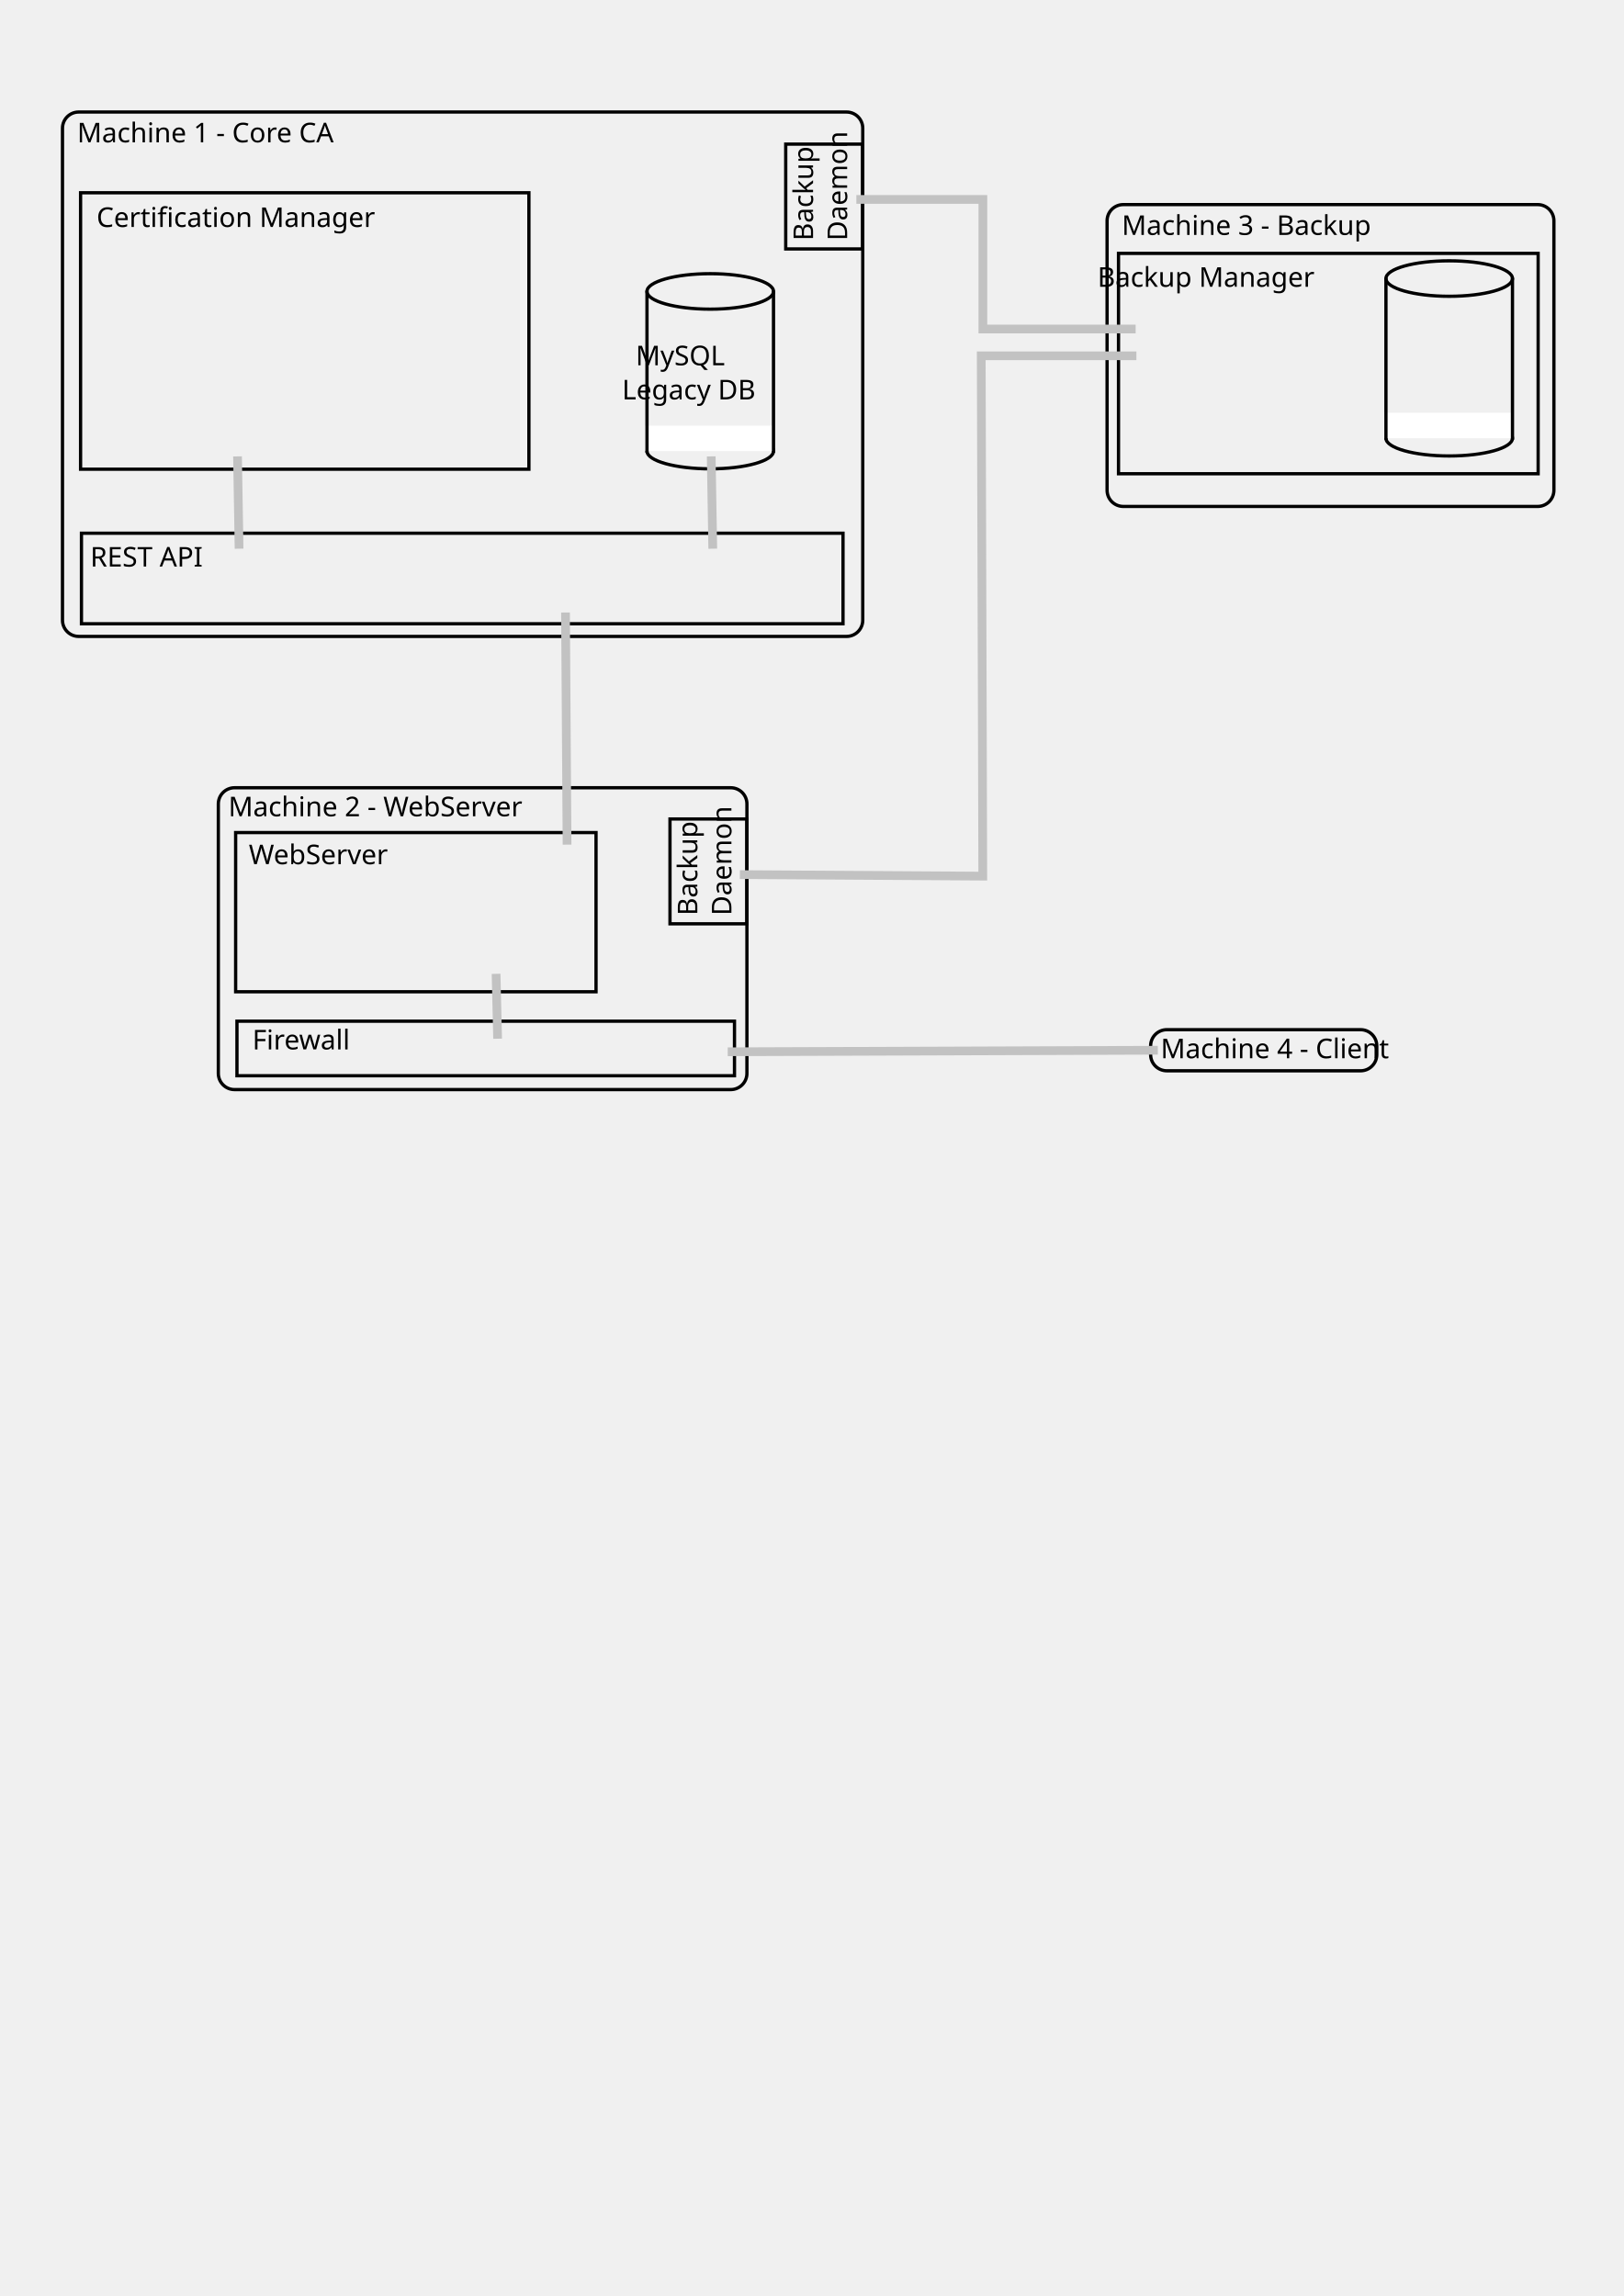
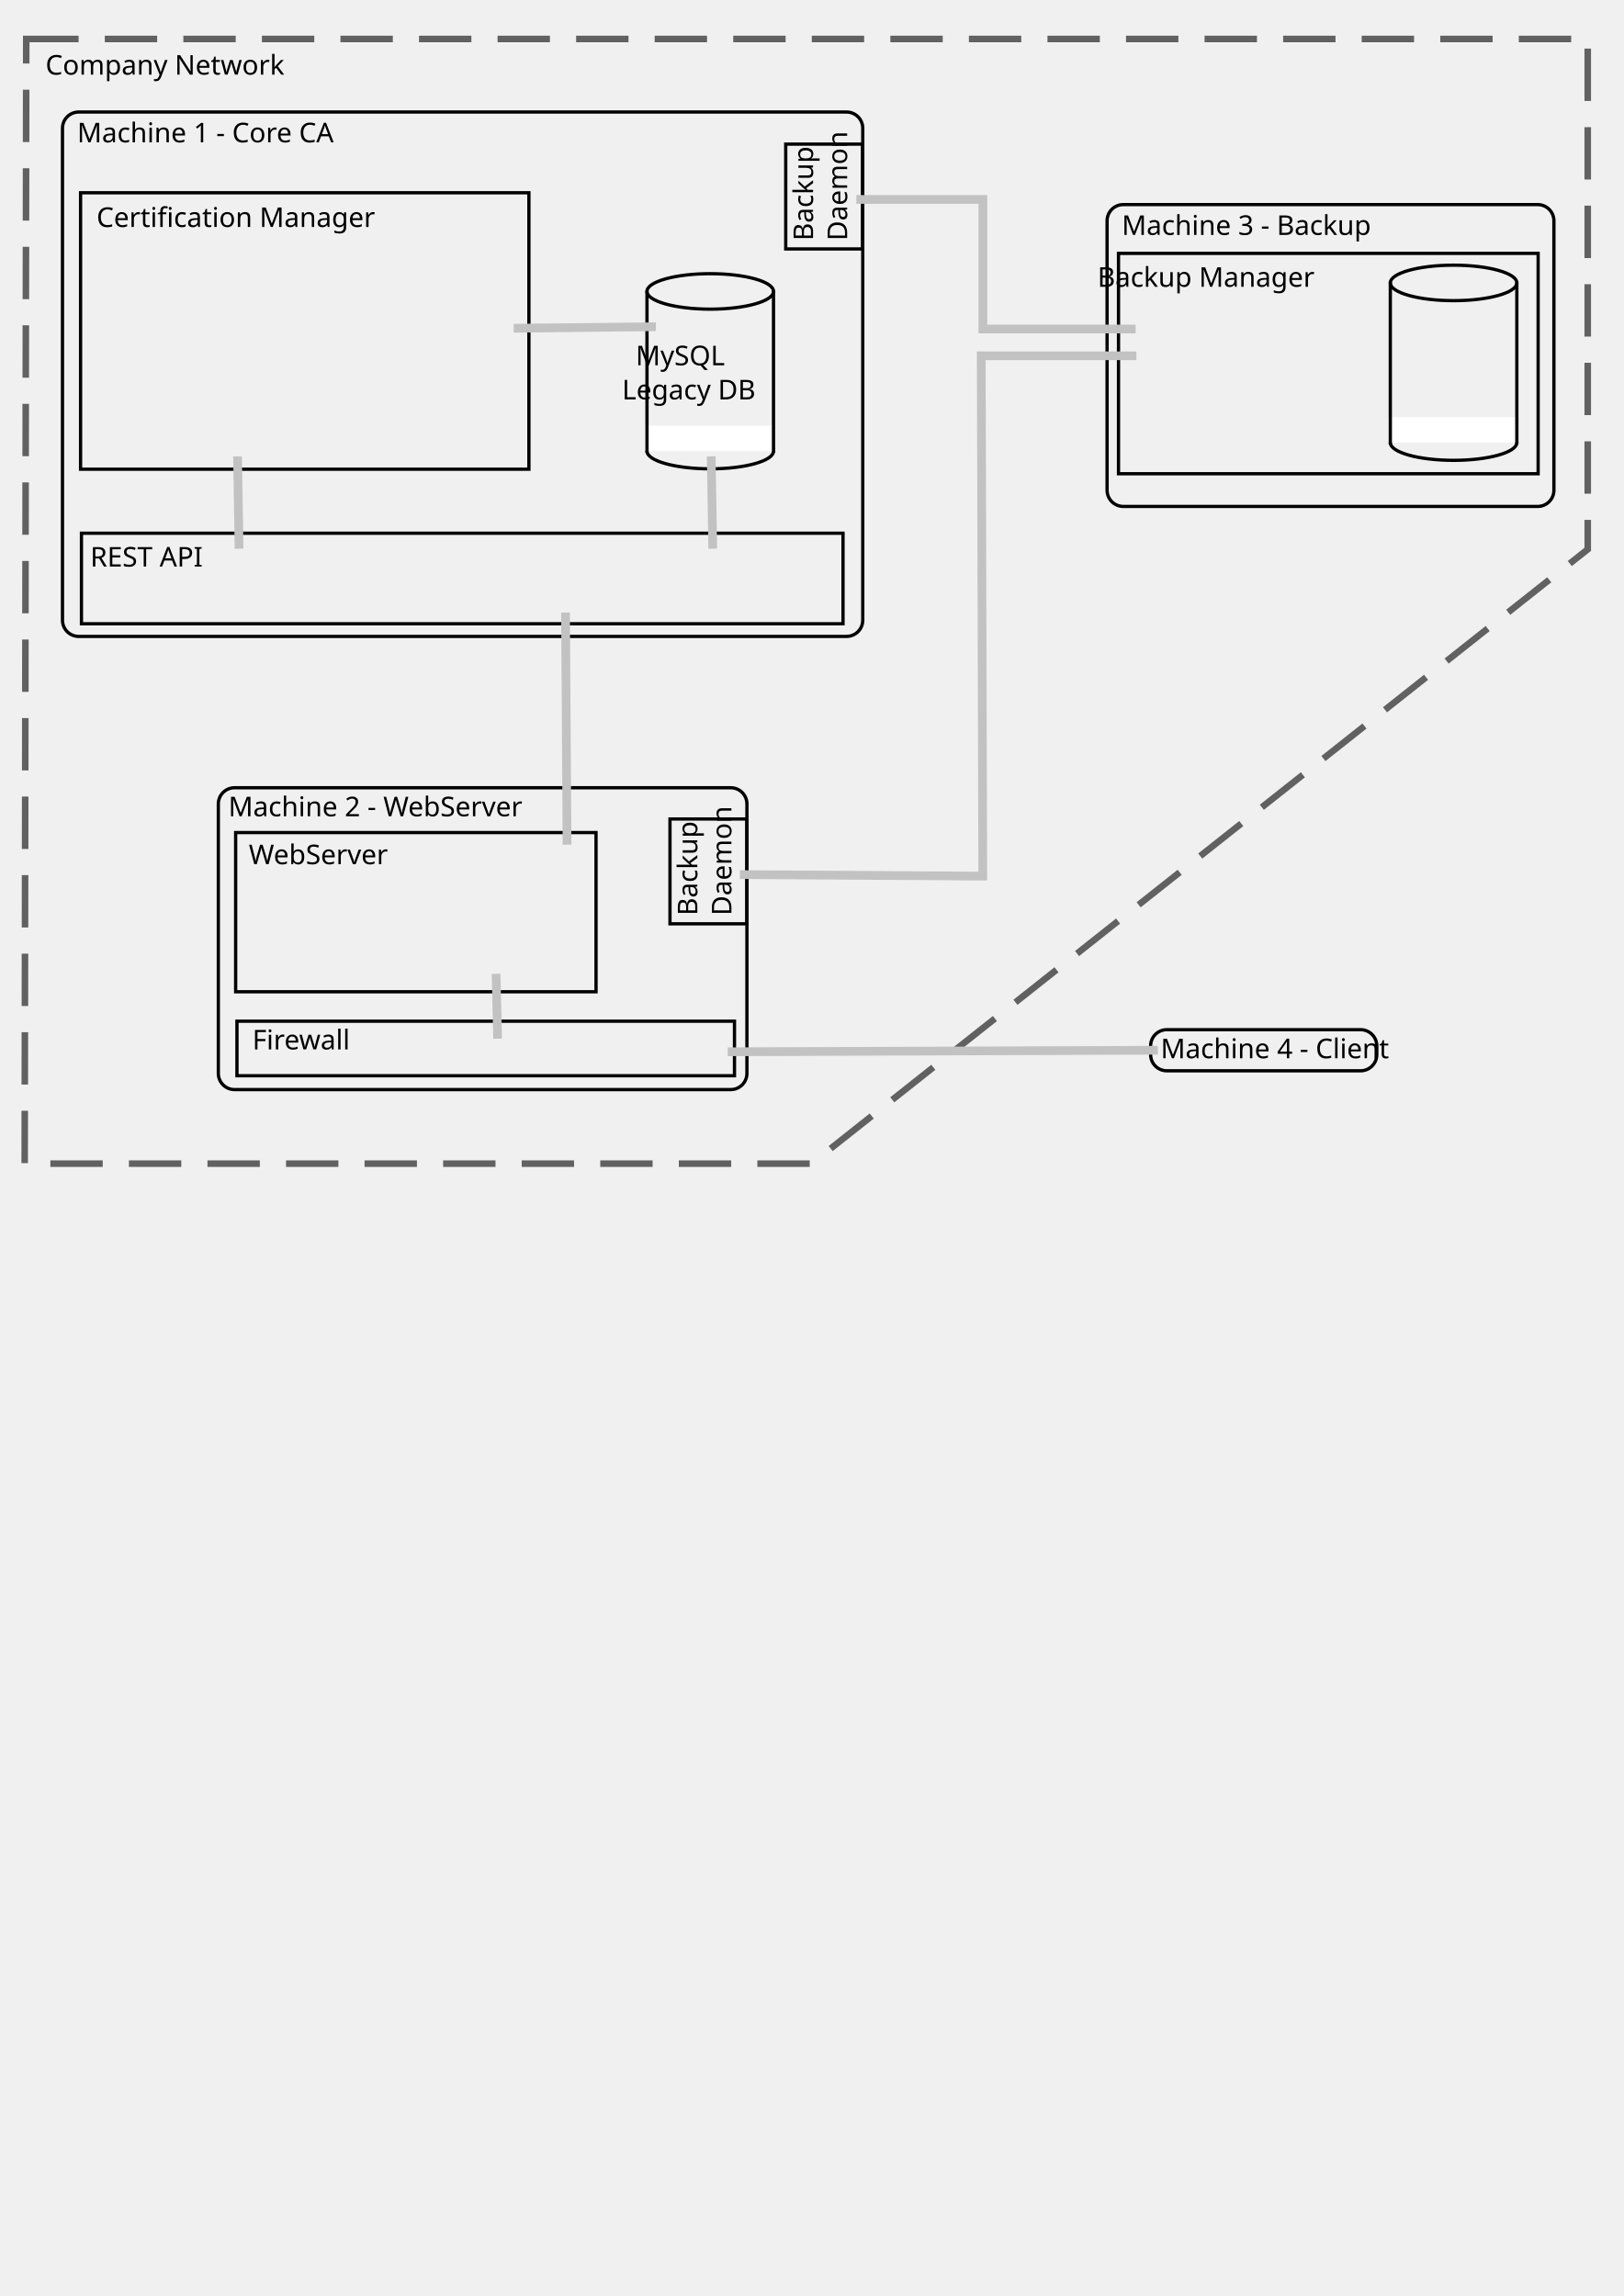
<svg xmlns="http://www.w3.org/2000/svg" xmlns:ns1="http://www.openswatchbook.org/uri/2009/osb" width="210mm" height="297mm" viewBox="0 0 744.094 1052.362" id="svg2" version="1.1">
  <defs id="defs4">
    <linearGradient id="linearGradient6269" ns1:paint="solid">
      <stop style="stop-color:#edcdcd;stop-opacity:0.667;" offset="0" id="stop6271" />
    </linearGradient>
  </defs>
  <g id="layer1">
    <rect style="fill:none;fill-rule:evenodd;stroke:#000000;stroke-width:1.5;stroke-linecap:butt;stroke-linejoin:round;stroke-miterlimit:4;stroke-dasharray:none;stroke-opacity:1" id="rect4136" width="366.74" height="240.346" x="28.635" y="51.349" ry="7.423" rx="7.423" />
    <text xml:space="preserve" style="font-style:normal;font-variant:normal;font-weight:normal;font-stretch:normal;font-size:15px;line-height:125%;font-family:'TeX Gyre Termes Math';-inkscape-font-specification:'TeX Gyre Termes Math, Normal';text-align:start;letter-spacing:0px;word-spacing:0px;writing-mode:lr-tb;text-anchor:start;fill:#000000;fill-opacity:1;stroke:none;stroke-width:1px;stroke-linecap:butt;stroke-linejoin:miter;stroke-opacity:1" x="35.355" y="65.241" id="text4215">
      <tspan id="tspan4217" x="35.355" y="65.241" style="font-style:normal;font-variant:normal;font-weight:normal;font-stretch:normal;font-size:12.5px;line-height:125%;font-family:'TeX Gyre Termes Math';-inkscape-font-specification:'TeX Gyre Termes Math, Normal';text-align:start;writing-mode:lr-tb;text-anchor:start">Machine 1 - Core CA</tspan>
    </text>
    <rect rx="7.423" ry="7.423" y="361.061" x="100.053" height="138.346" width="242.24" id="rect4327" style="fill:none;fill-rule:evenodd;stroke:#000000;stroke-width:1.5;stroke-linecap:butt;stroke-linejoin:round;stroke-miterlimit:4;stroke-dasharray:none;stroke-opacity:1" />
    <text id="text4329" y="374.143" x="104.652" style="font-style:normal;font-variant:normal;font-weight:normal;font-stretch:normal;font-size:15px;line-height:125%;font-family:'TeX Gyre Termes Math';-inkscape-font-specification:'TeX Gyre Termes Math, Normal';text-align:start;letter-spacing:0px;word-spacing:0px;writing-mode:lr-tb;text-anchor:start;fill:#000000;fill-opacity:1;stroke:none;stroke-width:1px;stroke-linecap:butt;stroke-linejoin:miter;stroke-opacity:1" xml:space="preserve">
      <tspan style="font-style:normal;font-variant:normal;font-weight:normal;font-stretch:normal;font-size:12.5px;line-height:125%;font-family:'TeX Gyre Termes Math';-inkscape-font-specification:'TeX Gyre Termes Math, Normal';text-align:start;writing-mode:lr-tb;text-anchor:start" y="374.143" x="104.652" id="tspan4333">Machine 2 - WebServer</tspan>
    </text>
    <rect rx="7.423" ry="7.423" y="93.775" x="507.346" height="138.346" width="204.764" id="rect4337" style="fill:none;fill-rule:evenodd;stroke:#000000;stroke-width:1.5;stroke-linecap:butt;stroke-linejoin:round;stroke-miterlimit:4;stroke-dasharray:none;stroke-opacity:1" />
    <text id="text4339" y="107.668" x="514.067" style="font-style:normal;font-variant:normal;font-weight:normal;font-stretch:normal;font-size:15px;line-height:125%;font-family:'TeX Gyre Termes Math';-inkscape-font-specification:'TeX Gyre Termes Math, Normal';text-align:start;letter-spacing:0px;word-spacing:0px;writing-mode:lr-tb;text-anchor:start;fill:#000000;fill-opacity:1;stroke:none;stroke-width:1px;stroke-linecap:butt;stroke-linejoin:miter;stroke-opacity:1" xml:space="preserve">
      <tspan style="font-style:normal;font-variant:normal;font-weight:normal;font-stretch:normal;font-size:12.5px;line-height:125%;font-family:'TeX Gyre Termes Math';-inkscape-font-specification:'TeX Gyre Termes Math, Normal';text-align:start;writing-mode:lr-tb;text-anchor:start" y="107.668" x="514.067" id="tspan4343">Machine 3 - Backup</tspan>
    </text>
    <text xml:space="preserve" style="font-style:normal;font-variant:normal;font-weight:normal;font-stretch:normal;font-size:15px;line-height:125%;font-family:'TeX Gyre Termes Math';-inkscape-font-specification:'TeX Gyre Termes Math, Normal';text-align:start;letter-spacing:0px;word-spacing:0px;writing-mode:lr-tb;text-anchor:start;fill:#000000;fill-opacity:1;stroke:none;stroke-width:1px;stroke-linecap:butt;stroke-linejoin:miter;stroke-opacity:1" x="41.355" y="259.678" id="text4426">
      <tspan id="tspan4428" x="41.355" y="259.678" style="font-style:normal;font-variant:normal;font-weight:normal;font-stretch:normal;font-size:12.5px;line-height:125%;font-family:'TeX Gyre Termes Math';-inkscape-font-specification:'TeX Gyre Termes Math, Normal';text-align:start;writing-mode:lr-tb;text-anchor:start">REST API</tspan>
    </text>
    <text xml:space="preserve" style="font-style:normal;font-variant:normal;font-weight:normal;font-stretch:normal;font-size:15px;line-height:125%;font-family:'TeX Gyre Termes Math';-inkscape-font-specification:'TeX Gyre Termes Math, Normal';text-align:start;letter-spacing:0px;word-spacing:0px;writing-mode:lr-tb;text-anchor:start;fill:#000000;fill-opacity:1;stroke:none;stroke-width:1px;stroke-linecap:butt;stroke-linejoin:miter;stroke-opacity:1" x="325.401" y="167.424" id="text4426-4">
      <tspan id="tspan4428-4" x="325.401" y="167.424" style="font-style:normal;font-variant:normal;font-weight:normal;font-stretch:normal;font-size:12.5px;line-height:125%;font-family:'TeX Gyre Termes Math';-inkscape-font-specification:'TeX Gyre Termes Math, Normal';text-align:center;writing-mode:lr-tb;text-anchor:middle">MySQL</tspan>
      <tspan x="325.401" y="183.049" style="font-style:normal;font-variant:normal;font-weight:normal;font-stretch:normal;font-size:12.5px;line-height:125%;font-family:'TeX Gyre Termes Math';-inkscape-font-specification:'TeX Gyre Termes Math, Normal';text-align:center;writing-mode:lr-tb;text-anchor:middle" id="tspan4448">Legacy DB</tspan>
    </text>
    <text xml:space="preserve" style="font-style:normal;font-variant:normal;font-weight:normal;font-stretch:normal;font-size:15px;line-height:125%;font-family:'TeX Gyre Termes Math';-inkscape-font-specification:'TeX Gyre Termes Math, Normal';text-align:start;letter-spacing:0px;word-spacing:0px;writing-mode:lr-tb;text-anchor:start;fill:#000000;fill-opacity:1;stroke:none;stroke-width:1px;stroke-linecap:butt;stroke-linejoin:miter;stroke-opacity:1" x="562.43" y="131.437" id="text4426-4-3">
      <tspan x="562.43" y="131.437" style="font-style:normal;font-variant:normal;font-weight:normal;font-stretch:normal;font-size:12.5px;line-height:125%;font-family:'TeX Gyre Termes Math';-inkscape-font-specification:'TeX Gyre Termes Math, Normal';text-align:center;writing-mode:lr-tb;text-anchor:middle" id="tspan4448-1">Backup Manager</tspan>
    </text>
    <text id="text4329-9" y="480.993" x="115.647" style="font-style:normal;font-variant:normal;font-weight:normal;font-stretch:normal;font-size:15px;line-height:125%;font-family:'TeX Gyre Termes Math';-inkscape-font-specification:'TeX Gyre Termes Math, Normal';text-align:start;letter-spacing:0px;word-spacing:0px;writing-mode:lr-tb;text-anchor:start;fill:#000000;fill-opacity:1;stroke:none;stroke-width:1px;stroke-linecap:butt;stroke-linejoin:miter;stroke-opacity:1" xml:space="preserve">
      <tspan style="font-style:normal;font-variant:normal;font-weight:normal;font-stretch:normal;font-size:12.5px;line-height:125%;font-family:'TeX Gyre Termes Math';-inkscape-font-specification:'TeX Gyre Termes Math, Normal';text-align:start;writing-mode:lr-tb;text-anchor:start" y="480.993" x="115.647" id="tspan4333-6">Firewall</tspan>
    </text>
    <rect rx="7.423" ry="7.423" y="471.951" x="527.297" height="18.845" width="103.647" id="rect4327-8" style="fill:none;fill-rule:evenodd;stroke:#000000;stroke-width:1.5;stroke-linecap:butt;stroke-linejoin:round;stroke-miterlimit:4;stroke-dasharray:none;stroke-opacity:1" />
    <text id="text4329-3" y="485.032" x="531.896" style="font-style:normal;font-variant:normal;font-weight:normal;font-stretch:normal;font-size:15px;line-height:125%;font-family:'TeX Gyre Termes Math';-inkscape-font-specification:'TeX Gyre Termes Math, Normal';text-align:start;letter-spacing:0px;word-spacing:0px;writing-mode:lr-tb;text-anchor:start;fill:#000000;fill-opacity:1;stroke:none;stroke-width:1px;stroke-linecap:butt;stroke-linejoin:miter;stroke-opacity:1" xml:space="preserve">
      <tspan style="font-style:normal;font-variant:normal;font-weight:normal;font-stretch:normal;font-size:12.5px;line-height:125%;font-family:'TeX Gyre Termes Math';-inkscape-font-specification:'TeX Gyre Termes Math, Normal';text-align:start;writing-mode:lr-tb;text-anchor:start" y="485.032" x="531.896" id="tspan4333-7">Machine 4 - Client</tspan>
    </text>
    <rect style="fill:none;fill-rule:evenodd;stroke:#000000;stroke-width:1.5;stroke-linecap:butt;stroke-linejoin:miter;stroke-miterlimit:4;stroke-dasharray:none;stroke-opacity:1" id="rect4404-2" width="205.457" height="126.706" x="36.925" y="88.353" rx="0" ry="0" />
    <text xml:space="preserve" style="font-style:normal;font-variant:normal;font-weight:normal;font-stretch:normal;font-size:15px;line-height:125%;font-family:'TeX Gyre Termes Math';-inkscape-font-specification:'TeX Gyre Termes Math, Normal';text-align:start;letter-spacing:0px;word-spacing:0px;writing-mode:lr-tb;text-anchor:start;fill:#000000;fill-opacity:1;stroke:none;stroke-width:1px;stroke-linecap:butt;stroke-linejoin:miter;stroke-opacity:1" x="-110.3" y="372.597" id="text4426-9" transform="matrix(0,-1,1,0,0,0)">
      <tspan id="tspan4428-7" x="-110.3" y="372.597" style="font-style:normal;font-variant:normal;font-weight:normal;font-stretch:normal;font-size:12.5px;line-height:125%;font-family:'TeX Gyre Termes Math';-inkscape-font-specification:'TeX Gyre Termes Math, Normal';text-align:start;writing-mode:lr-tb;text-anchor:start">Backup</tspan>
      <tspan x="-110.3" y="388.222" style="font-style:normal;font-variant:normal;font-weight:normal;font-stretch:normal;font-size:12.5px;line-height:125%;font-family:'TeX Gyre Termes Math';-inkscape-font-specification:'TeX Gyre Termes Math, Normal';text-align:start;writing-mode:lr-tb;text-anchor:start" id="tspan4621">Daemon</tspan>
    </text>
    <text xml:space="preserve" style="font-style:normal;font-variant:normal;font-weight:normal;font-stretch:normal;font-size:15px;line-height:125%;font-family:'TeX Gyre Termes Math';-inkscape-font-specification:'TeX Gyre Termes Math, Normal';text-align:start;letter-spacing:0px;word-spacing:0px;writing-mode:lr-tb;text-anchor:start;fill:#000000;fill-opacity:1;stroke:none;stroke-width:1px;stroke-linecap:butt;stroke-linejoin:miter;stroke-opacity:1" x="-419.622" y="319.558" id="text4426-9-1" transform="matrix(0,-1,1,0,0,0)">
      <tspan id="tspan4428-7-3" x="-419.622" y="319.558" style="font-style:normal;font-variant:normal;font-weight:normal;font-stretch:normal;font-size:12.5px;line-height:125%;font-family:'TeX Gyre Termes Math';-inkscape-font-specification:'TeX Gyre Termes Math, Normal';text-align:start;writing-mode:lr-tb;text-anchor:start">Backup</tspan>
      <tspan x="-419.622" y="335.183" style="font-style:normal;font-variant:normal;font-weight:normal;font-stretch:normal;font-size:12.5px;line-height:125%;font-family:'TeX Gyre Termes Math';-inkscape-font-specification:'TeX Gyre Termes Math, Normal';text-align:start;writing-mode:lr-tb;text-anchor:start" id="tspan4621-4">Daemon</tspan>
    </text>
    <rect style="fill:none;fill-rule:evenodd;stroke:#000000;stroke-width:1.5;stroke-linecap:butt;stroke-linejoin:miter;stroke-miterlimit:4;stroke-dasharray:none;stroke-opacity:1" id="rect4404-0-5" width="35.221" height="48.041" x="307.033" y="375.38" rx="0" ry="0" />
    <rect style="fill:none;fill-rule:evenodd;stroke:#000000;stroke-width:1.5;stroke-linecap:butt;stroke-linejoin:miter;stroke-miterlimit:4;stroke-dasharray:none;stroke-opacity:1" id="rect4404-2-8" width="165.152" height="72.966" x="107.989" y="381.604" rx="0" ry="0" />
    <text id="text4329-2" y="396.106" x="114.004" style="font-style:normal;font-variant:normal;font-weight:normal;font-stretch:normal;font-size:15px;line-height:125%;font-family:'TeX Gyre Termes Math';-inkscape-font-specification:'TeX Gyre Termes Math, Normal';text-align:start;letter-spacing:0px;word-spacing:0px;writing-mode:lr-tb;text-anchor:start;fill:#000000;fill-opacity:1;stroke:none;stroke-width:1px;stroke-linecap:butt;stroke-linejoin:miter;stroke-opacity:1" xml:space="preserve">
      <tspan style="font-style:normal;font-variant:normal;font-weight:normal;font-stretch:normal;font-size:12.5px;line-height:125%;font-family:'TeX Gyre Termes Math';-inkscape-font-specification:'TeX Gyre Termes Math, Normal';text-align:start;writing-mode:lr-tb;text-anchor:start" y="396.106" x="114.004" id="tspan4333-0">WebServer</tspan>
    </text>
    <text xml:space="preserve" style="font-style:normal;font-variant:normal;font-weight:normal;font-stretch:normal;font-size:15px;line-height:125%;font-family:'TeX Gyre Termes Math';-inkscape-font-specification:'TeX Gyre Termes Math, Normal';text-align:start;letter-spacing:0px;word-spacing:0px;writing-mode:lr-tb;text-anchor:start;fill:#000000;fill-opacity:1;stroke:none;stroke-width:1px;stroke-linecap:butt;stroke-linejoin:miter;stroke-opacity:1" x="44.247" y="104.027" id="text4426-6">
      <tspan x="44.247" y="104.027" style="font-style:normal;font-variant:normal;font-weight:normal;font-stretch:normal;font-size:12.5px;line-height:125%;font-family:'TeX Gyre Termes Math';-inkscape-font-specification:'TeX Gyre Termes Math, Normal';text-align:start;writing-mode:lr-tb;text-anchor:start" id="tspan4766">Certification Manager</tspan>
    </text>
    <flowRoot xml:space="preserve" id="flowRoot4785" style="fill:black;stroke:none;stroke-opacity:1;stroke-width:1px;stroke-linejoin:miter;stroke-linecap:butt;fill-opacity:1;font-family:sans-serif;font-style:normal;font-weight:normal;font-size:40px;line-height:125%;letter-spacing:0px;word-spacing:0px">
      <flowRegion id="flowRegion4787">
        <rect id="rect4789" width="215.668" height="115.966" x="275.065" y="669.11" />
      </flowRegion>
      <flowPara id="flowPara4791" />
    </flowRoot>
+     <path style="fill:none;fill-rule:evenodd;stroke:#616161;stroke-width:3;stroke-linecap:butt;stroke-linejoin:miter;stroke-miterlimit:4;stroke-dasharray:24, 12;stroke-dashoffset:0;stroke-opacity:1" d="m 12.021,17.865 715.592,0 0,233.916 -355.675,281.565 -360.624,0 z" id="path4198" />
+     <text xml:space="preserve" style="font-style:normal;font-variant:normal;font-weight:normal;font-stretch:normal;font-size:15px;line-height:125%;font-family:'TeX Gyre Termes Math';-inkscape-font-specification:'TeX Gyre Termes Math, Normal';text-align:start;letter-spacing:0px;word-spacing:0px;writing-mode:lr-tb;text-anchor:start;fill:#000000;fill-opacity:1;stroke:none;stroke-width:1px;stroke-linecap:butt;stroke-linejoin:miter;stroke-opacity:1" x="20.84" y="34.206" id="text4426-6-5">
+       <tspan x="20.84" y="34.206" style="font-style:normal;font-variant:normal;font-weight:normal;font-stretch:normal;font-size:12.5px;line-height:125%;font-family:'TeX Gyre Termes Math';-inkscape-font-specification:'TeX Gyre Termes Math, Normal';text-align:start;writing-mode:lr-tb;text-anchor:start" id="tspan4218">Company Network</tspan>
+     </text>
  </g>
  <g id="layer2">
-     <g id="g4367" transform="translate(200.9737,-171.9752)">
+     <g id="g4367" transform="translate(202.9737,-169.9752)">
      <ellipse ry="8.132" rx="28.991" cy="299.647" cx="463.155" id="path4347" style="fill:none;stroke:#000000;stroke-width:1.5;stroke-linejoin:round;stroke-miterlimit:4;stroke-dasharray:none;stroke-opacity:1" />
      <ellipse style="fill:none;stroke:#000000;stroke-width:1.5;stroke-linejoin:round;stroke-miterlimit:4;stroke-dasharray:none;stroke-opacity:1" id="ellipse4357" cx="463.155" cy="372.833" rx="28.991" ry="8.132" />
      <rect ry="0" rx="0" y="361.165" x="433.224" height="11.667" width="59.043" id="rect4359" style="fill:#ffffff;fill-opacity:1;fill-rule:evenodd;stroke:none;stroke-width:1px;stroke-linecap:butt;stroke-linejoin:miter;stroke-opacity:1" />
      <path id="path4353" d="m 434.164,299.293 0,74.246" style="fill:none;fill-rule:evenodd;stroke:#000000;stroke-width:1.5;stroke-linecap:butt;stroke-linejoin:miter;stroke-miterlimit:4;stroke-dasharray:none;stroke-opacity:1" />
      <path style="fill:none;fill-rule:evenodd;stroke:#000000;stroke-width:1.5;stroke-linecap:butt;stroke-linejoin:miter;stroke-miterlimit:4;stroke-dasharray:none;stroke-opacity:1" d="m 492.146,299.293 0,74.246" id="path4355" />
    </g>
    <rect style="fill:none;fill-rule:evenodd;stroke:#000000;stroke-width:1.5;stroke-linecap:butt;stroke-linejoin:miter;stroke-miterlimit:4;stroke-dasharray:none;stroke-opacity:1" id="rect4404" width="349" height="41.5" x="37.325" y="244.398" rx="0" ry="0" />
    <g transform="translate(-137.6708,-166.0754)" id="g4406">
      <ellipse style="fill:none;stroke:#000000;stroke-width:1.5;stroke-linejoin:round;stroke-miterlimit:4;stroke-dasharray:none;stroke-opacity:1" id="ellipse4408" cx="463.155" cy="299.647" rx="28.991" ry="8.132" />
      <ellipse ry="8.132" rx="28.991" cy="372.833" cx="463.155" id="ellipse4410" style="fill:none;stroke:#000000;stroke-width:1.5;stroke-linejoin:round;stroke-miterlimit:4;stroke-dasharray:none;stroke-opacity:1" />
      <rect style="fill:#ffffff;fill-opacity:1;fill-rule:evenodd;stroke:none;stroke-width:1px;stroke-linecap:butt;stroke-linejoin:miter;stroke-opacity:1" id="rect4412" width="59.043" height="11.667" x="433.224" y="361.165" rx="0" ry="0" />
      <path style="fill:none;fill-rule:evenodd;stroke:#000000;stroke-width:1.5;stroke-linecap:butt;stroke-linejoin:miter;stroke-miterlimit:4;stroke-dasharray:none;stroke-opacity:1" d="m 434.164,299.293 0,74.246" id="path4414" />
      <path id="path4416" d="m 492.146,299.293 0,74.246" style="fill:none;fill-rule:evenodd;stroke:#000000;stroke-width:1.5;stroke-linecap:butt;stroke-linejoin:miter;stroke-miterlimit:4;stroke-dasharray:none;stroke-opacity:1" />
    </g>
    <rect style="fill:none;fill-rule:evenodd;stroke:#000000;stroke-width:1.5;stroke-linecap:butt;stroke-linejoin:miter;stroke-miterlimit:4;stroke-dasharray:none;stroke-opacity:1" id="rect4404-5" width="192.304" height="101" x="512.578" y="116.137" rx="0" ry="0" />
    <rect style="fill:none;fill-rule:evenodd;stroke:#000000;stroke-width:1.5;stroke-linecap:butt;stroke-linejoin:miter;stroke-miterlimit:4;stroke-dasharray:none;stroke-opacity:1" id="rect4404-9" width="228" height="25" x="108.591" y="468.061" rx="0" ry="0" />
    <rect style="fill:none;fill-rule:evenodd;stroke:#000000;stroke-width:1.5;stroke-linecap:butt;stroke-linejoin:miter;stroke-miterlimit:4;stroke-dasharray:none;stroke-opacity:1" id="rect4404-0" width="35.221" height="48.041" x="360.073" y="66.058" rx="0" ry="0" />
  </g>
  <g id="layer3">
    <path style="fill:none;fill-rule:evenodd;stroke:#c2c2c2;stroke-width:4;stroke-linecap:butt;stroke-linejoin:miter;stroke-opacity:1;stroke-miterlimit:4;stroke-dasharray:none" d="m 392.444,91.404 57.983,0 0,59.397 70.004,0" id="path4651" />
    <path style="fill:none;fill-rule:evenodd;stroke:#c2c2c2;stroke-width:4;stroke-linecap:butt;stroke-linejoin:miter;stroke-miterlimit:4;stroke-dasharray:none;stroke-opacity:1" d="m 339.058,400.863 111.32,0.707 -0.707,-238.494 71.113,0" id="path4651-8" />
    <path style="fill:none;fill-rule:evenodd;stroke:#c2c2c2;stroke-width:4;stroke-linecap:butt;stroke-linejoin:miter;stroke-miterlimit:4;stroke-dasharray:none;stroke-opacity:1" d="m 109.559,251.496 -0.707,-42.304" id="path4651-8-2" />
    <path id="path4698" d="m 326.641,251.496 -0.707,-42.304" style="fill:none;fill-rule:evenodd;stroke:#c2c2c2;stroke-width:4;stroke-linecap:butt;stroke-linejoin:miter;stroke-miterlimit:4;stroke-dasharray:none;stroke-opacity:1" />
    <path id="path4698-6" d="m 259.862,387.137 -0.707,-106.39" style="fill:none;fill-rule:evenodd;stroke:#c2c2c2;stroke-width:4;stroke-linecap:butt;stroke-linejoin:miter;stroke-miterlimit:4;stroke-dasharray:none;stroke-opacity:1" />
    <path id="path4698-6-9" d="m 228.042,476.088 -0.707,-29.734" style="fill:none;fill-rule:evenodd;stroke:#c2c2c2;stroke-width:4;stroke-linecap:butt;stroke-linejoin:miter;stroke-miterlimit:4;stroke-dasharray:none;stroke-opacity:1" />
    <path id="path4698-6-3" d="m 333.488,482.081 197.108,-0.707" style="fill:none;fill-rule:evenodd;stroke:#c2c2c2;stroke-width:4;stroke-linecap:butt;stroke-linejoin:miter;stroke-miterlimit:4;stroke-dasharray:none;stroke-opacity:1" />
+     <path id="path4698-7" d="m 235.406,150.448 65.174,-0.707" style="fill:none;fill-rule:evenodd;stroke:#c2c2c2;stroke-width:4;stroke-linecap:butt;stroke-linejoin:miter;stroke-miterlimit:4;stroke-dasharray:none;stroke-opacity:1" />
  </g>
</svg>
